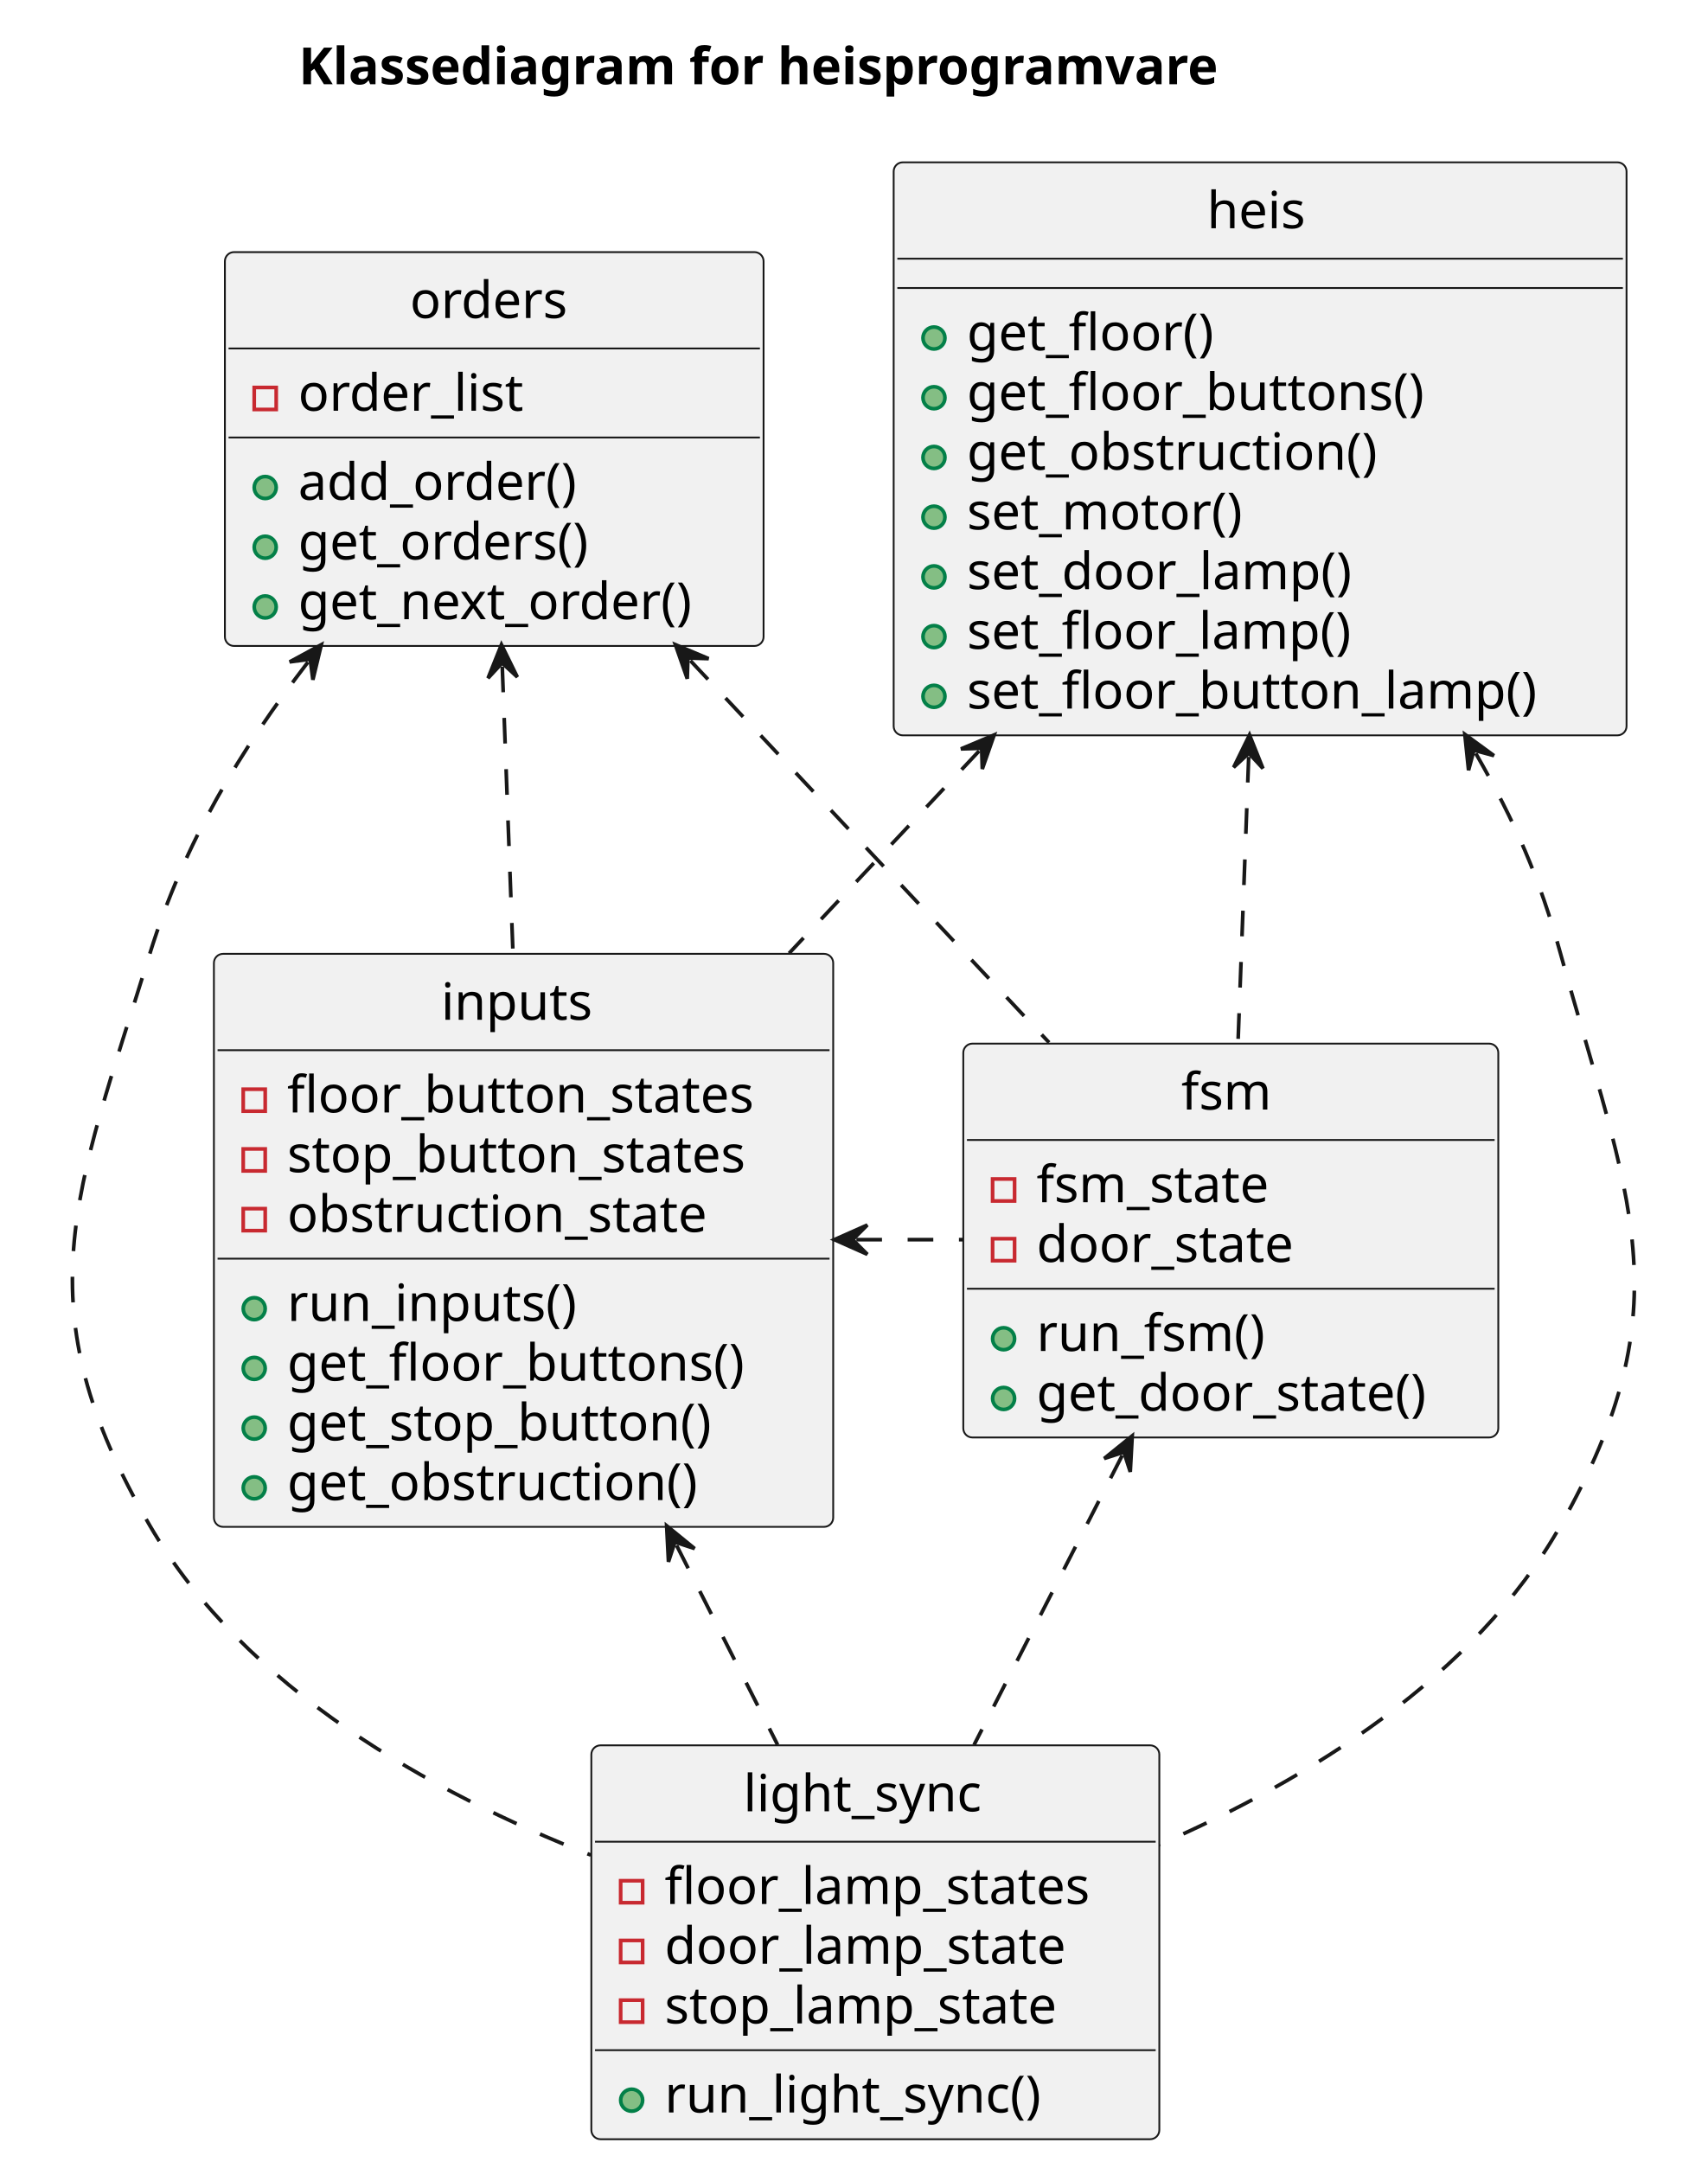
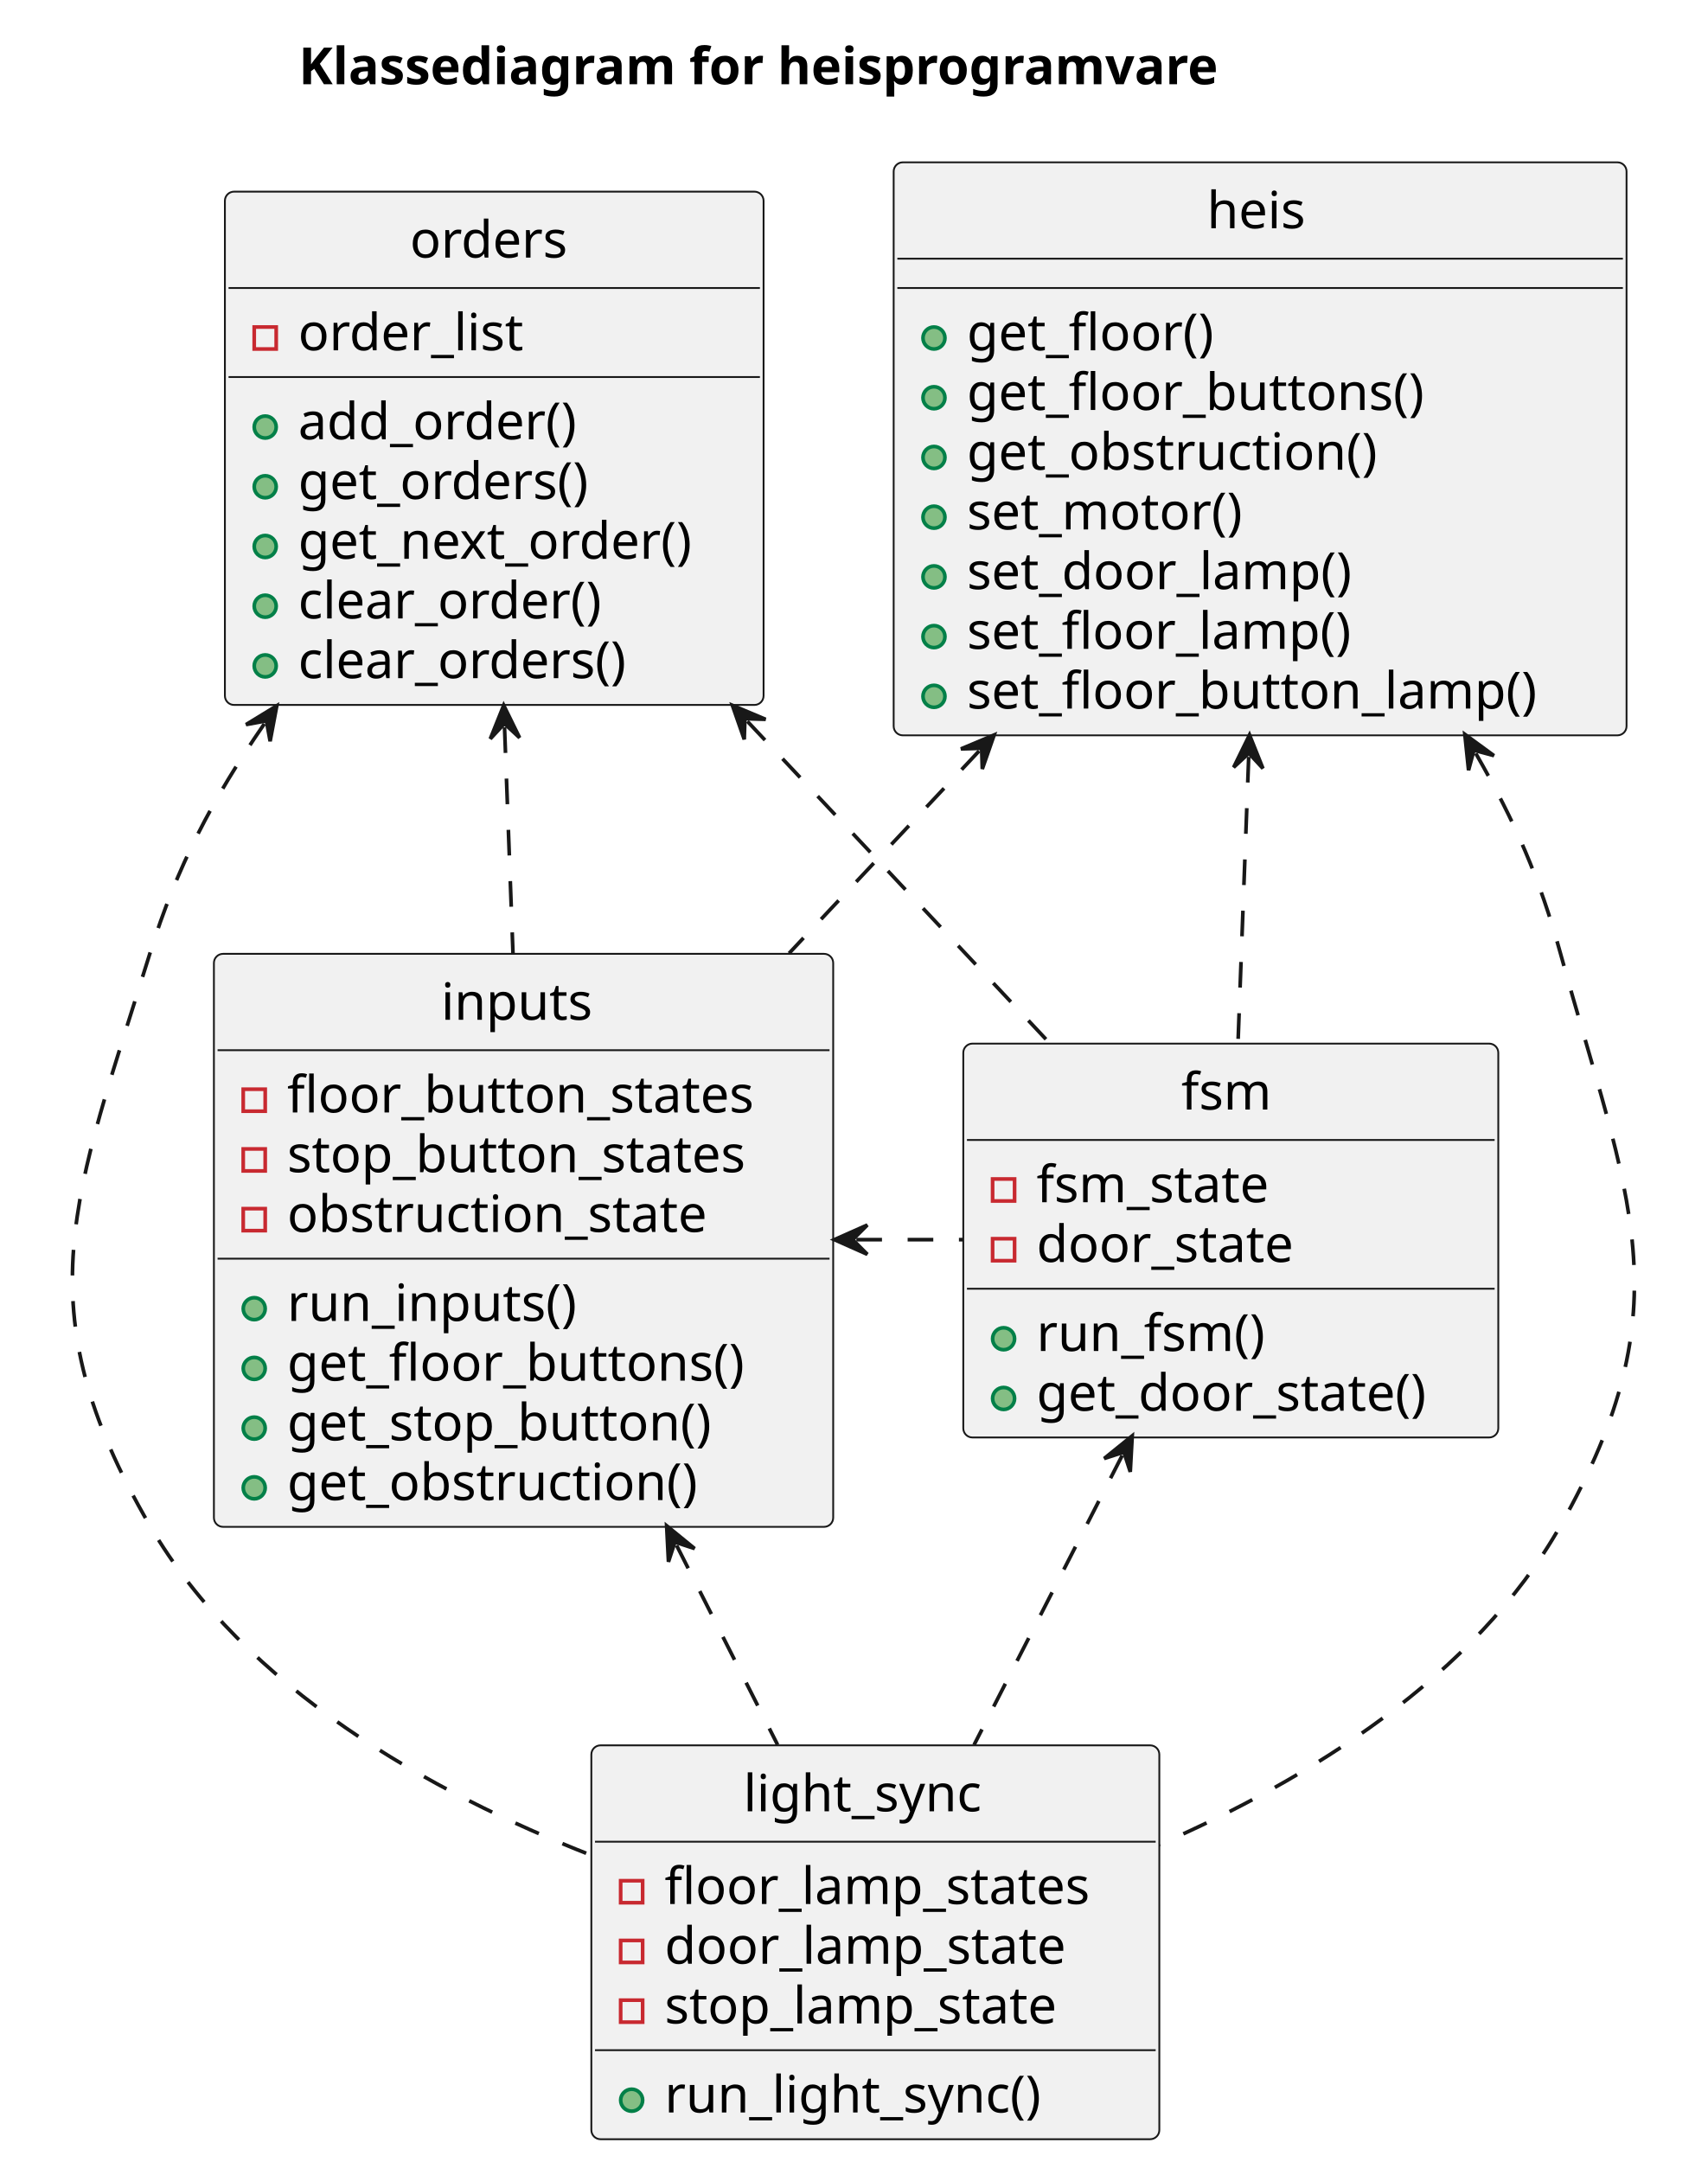
<svg xmlns="http://www.w3.org/2000/svg" contentStyleType="text/css" height="590px" preserveAspectRatio="none" style="width:466px;height:590px;background:#FFFFFF;" version="1.1" viewBox="0 0 466 590" width="466px" zoomAndPan="magnify">
  <defs />
  <g>
    <text fill="#000000" font-family="sans-serif" font-size="14" font-weight="bold" lengthAdjust="spacing" textLength="290" x="81.499" y="22.995">Klassediagram for heisprogramvare</text>
    <g id="elem_heis">
      <rect codeLine="5" fill="#F1F1F1" height="156.375" id="heis" rx="2.5" ry="2.5" style="stroke:#181818;stroke-width:0.5;" width="200" x="243.873" y="44.297" />
      <text fill="#000000" font-family="sans-serif" font-size="14" lengthAdjust="spacing" textLength="29" x="329.373" y="62.292">heis</text>
      <line style="stroke:#181818;stroke-width:0.5;" x1="244.873" x2="442.873" y1="70.594" y2="70.594" />
      <line style="stroke:#181818;stroke-width:0.5;" x1="244.873" x2="442.873" y1="78.594" y2="78.594" />
      <ellipse cx="254.873" cy="92.242" fill="#84BE84" rx="3" ry="3" style="stroke:#038048;stroke-width:1.0;" />
      <text fill="#000000" font-family="sans-serif" font-size="14" lengthAdjust="spacing" textLength="76" x="263.873" y="95.589">get_floor()</text>
      <ellipse cx="254.873" cy="108.539" fill="#84BE84" rx="3" ry="3" style="stroke:#038048;stroke-width:1.0;" />
      <text fill="#000000" font-family="sans-serif" font-size="14" lengthAdjust="spacing" textLength="140" x="263.873" y="111.886">get_floor_buttons()</text>
      <ellipse cx="254.873" cy="124.836" fill="#84BE84" rx="3" ry="3" style="stroke:#038048;stroke-width:1.0;" />
      <text fill="#000000" font-family="sans-serif" font-size="14" lengthAdjust="spacing" textLength="126" x="263.873" y="128.183">get_obstruction()</text>
      <ellipse cx="254.873" cy="141.133" fill="#84BE84" rx="3" ry="3" style="stroke:#038048;stroke-width:1.0;" />
      <text fill="#000000" font-family="sans-serif" font-size="14" lengthAdjust="spacing" textLength="85" x="263.873" y="144.48">set_motor()</text>
      <ellipse cx="254.873" cy="157.43" fill="#84BE84" rx="3" ry="3" style="stroke:#038048;stroke-width:1.0;" />
      <text fill="#000000" font-family="sans-serif" font-size="14" lengthAdjust="spacing" textLength="116" x="263.873" y="160.776">set_door_lamp()</text>
      <ellipse cx="254.873" cy="173.727" fill="#84BE84" rx="3" ry="3" style="stroke:#038048;stroke-width:1.0;" />
      <text fill="#000000" font-family="sans-serif" font-size="14" lengthAdjust="spacing" textLength="117" x="263.873" y="177.073">set_floor_lamp()</text>
      <ellipse cx="254.873" cy="190.023" fill="#84BE84" rx="3" ry="3" style="stroke:#038048;stroke-width:1.0;" />
      <text fill="#000000" font-family="sans-serif" font-size="14" lengthAdjust="spacing" textLength="174" x="263.873" y="193.37">set_floor_button_lamp()</text>
    </g>
    <g id="elem_inputs">
      <rect codeLine="15" fill="#F1F1F1" height="156.375" id="inputs" rx="2.5" ry="2.5" style="stroke:#181818;stroke-width:0.5;" width="169" x="58.374" y="260.297" />
      <text fill="#000000" font-family="sans-serif" font-size="14" lengthAdjust="spacing" textLength="45" x="120.374" y="278.292">inputs</text>
      <line style="stroke:#181818;stroke-width:0.5;" x1="59.374" x2="226.374" y1="286.594" y2="286.594" />
      <rect fill="none" height="6" style="stroke:#C82930;stroke-width:1.0;" width="6" x="66.374" y="297.242" />
      <text fill="#000000" font-family="sans-serif" font-size="14" lengthAdjust="spacing" textLength="143" x="78.374" y="303.589">floor_button_states</text>
      <rect fill="none" height="6" style="stroke:#C82930;stroke-width:1.0;" width="6" x="66.374" y="313.539" />
      <text fill="#000000" font-family="sans-serif" font-size="14" lengthAdjust="spacing" textLength="142" x="78.374" y="319.886">stop_button_states</text>
      <rect fill="none" height="6" style="stroke:#C82930;stroke-width:1.0;" width="6" x="66.374" y="329.836" />
      <text fill="#000000" font-family="sans-serif" font-size="14" lengthAdjust="spacing" textLength="129" x="78.374" y="336.183">obstruction_state</text>
      <line style="stroke:#181818;stroke-width:0.5;" x1="59.374" x2="226.374" y1="343.484" y2="343.484" />
      <ellipse cx="69.374" cy="357.133" fill="#84BE84" rx="3" ry="3" style="stroke:#038048;stroke-width:1.0;" />
      <text fill="#000000" font-family="sans-serif" font-size="14" lengthAdjust="spacing" textLength="85" x="78.374" y="360.479">run_inputs()</text>
      <ellipse cx="69.374" cy="373.43" fill="#84BE84" rx="3" ry="3" style="stroke:#038048;stroke-width:1.0;" />
      <text fill="#000000" font-family="sans-serif" font-size="14" lengthAdjust="spacing" textLength="140" x="78.374" y="376.776">get_floor_buttons()</text>
      <ellipse cx="69.374" cy="389.727" fill="#84BE84" rx="3" ry="3" style="stroke:#038048;stroke-width:1.0;" />
      <text fill="#000000" font-family="sans-serif" font-size="14" lengthAdjust="spacing" textLength="132" x="78.374" y="393.073">get_stop_button()</text>
      <ellipse cx="69.374" cy="406.023" fill="#84BE84" rx="3" ry="3" style="stroke:#038048;stroke-width:1.0;" />
      <text fill="#000000" font-family="sans-serif" font-size="14" lengthAdjust="spacing" textLength="126" x="78.374" y="409.37">get_obstruction()</text>
    </g>
    <g id="elem_orders">
-       <rect codeLine="26" fill="#F1F1F1" height="107.484" id="orders" rx="2.5" ry="2.5" style="stroke:#181818;stroke-width:0.5;" width="147" x="61.374" y="68.797" />
-       <text fill="#000000" font-family="sans-serif" font-size="14" lengthAdjust="spacing" textLength="46" x="111.874" y="86.792">orders</text>
-       <line style="stroke:#181818;stroke-width:0.5;" x1="62.374" x2="207.374" y1="95.094" y2="95.094" />
-       <rect fill="none" height="6" style="stroke:#C82930;stroke-width:1.0;" width="6" x="69.374" y="105.742" />
-       <text fill="#000000" font-family="sans-serif" font-size="14" lengthAdjust="spacing" textLength="68" x="81.374" y="112.089">order_list</text>
-       <line style="stroke:#181818;stroke-width:0.5;" x1="62.374" x2="207.374" y1="119.391" y2="119.391" />
-       <ellipse cx="72.374" cy="133.039" fill="#84BE84" rx="3" ry="3" style="stroke:#038048;stroke-width:1.0;" />
-       <text fill="#000000" font-family="sans-serif" font-size="14" lengthAdjust="spacing" textLength="82" x="81.374" y="136.386">add_order()</text>
-       <ellipse cx="72.374" cy="149.336" fill="#84BE84" rx="3" ry="3" style="stroke:#038048;stroke-width:1.0;" />
-       <text fill="#000000" font-family="sans-serif" font-size="14" lengthAdjust="spacing" textLength="88" x="81.374" y="152.683">get_orders()</text>
-       <ellipse cx="72.374" cy="165.633" fill="#84BE84" rx="3" ry="3" style="stroke:#038048;stroke-width:1.0;" />
-       <text fill="#000000" font-family="sans-serif" font-size="14" lengthAdjust="spacing" textLength="121" x="81.374" y="168.98">get_next_order()</text>
+       <rect codeLine="26" fill="#F1F1F1" height="140.078" id="orders" rx="2.5" ry="2.5" style="stroke:#181818;stroke-width:0.5;" width="147" x="61.374" y="52.297" />
+       <text fill="#000000" font-family="sans-serif" font-size="14" lengthAdjust="spacing" textLength="46" x="111.874" y="70.292">orders</text>
+       <line style="stroke:#181818;stroke-width:0.5;" x1="62.374" x2="207.374" y1="78.594" y2="78.594" />
+       <rect fill="none" height="6" style="stroke:#C82930;stroke-width:1.0;" width="6" x="69.374" y="89.242" />
+       <text fill="#000000" font-family="sans-serif" font-size="14" lengthAdjust="spacing" textLength="68" x="81.374" y="95.589">order_list</text>
+       <line style="stroke:#181818;stroke-width:0.5;" x1="62.374" x2="207.374" y1="102.891" y2="102.891" />
+       <ellipse cx="72.374" cy="116.539" fill="#84BE84" rx="3" ry="3" style="stroke:#038048;stroke-width:1.0;" />
+       <text fill="#000000" font-family="sans-serif" font-size="14" lengthAdjust="spacing" textLength="82" x="81.374" y="119.886">add_order()</text>
+       <ellipse cx="72.374" cy="132.836" fill="#84BE84" rx="3" ry="3" style="stroke:#038048;stroke-width:1.0;" />
+       <text fill="#000000" font-family="sans-serif" font-size="14" lengthAdjust="spacing" textLength="88" x="81.374" y="136.183">get_orders()</text>
+       <ellipse cx="72.374" cy="149.133" fill="#84BE84" rx="3" ry="3" style="stroke:#038048;stroke-width:1.0;" />
+       <text fill="#000000" font-family="sans-serif" font-size="14" lengthAdjust="spacing" textLength="121" x="81.374" y="152.48">get_next_order()</text>
+       <ellipse cx="72.374" cy="165.43" fill="#84BE84" rx="3" ry="3" style="stroke:#038048;stroke-width:1.0;" />
+       <text fill="#000000" font-family="sans-serif" font-size="14" lengthAdjust="spacing" textLength="91" x="81.374" y="168.776">clear_order()</text>
+       <ellipse cx="72.374" cy="181.727" fill="#84BE84" rx="3" ry="3" style="stroke:#038048;stroke-width:1.0;" />
+       <text fill="#000000" font-family="sans-serif" font-size="14" lengthAdjust="spacing" textLength="98" x="81.374" y="185.073">clear_orders()</text>
    </g>
    <g id="elem_fsm">
-       <rect codeLine="33" fill="#F1F1F1" height="107.484" id="fsm" rx="2.5" ry="2.5" style="stroke:#181818;stroke-width:0.5;" width="146" x="262.873" y="284.797" />
+       <rect codeLine="35" fill="#F1F1F1" height="107.484" id="fsm" rx="2.5" ry="2.5" style="stroke:#181818;stroke-width:0.5;" width="146" x="262.873" y="284.797" />
      <text fill="#000000" font-family="sans-serif" font-size="14" lengthAdjust="spacing" textLength="27" x="322.373" y="302.792">fsm</text>
      <line style="stroke:#181818;stroke-width:0.5;" x1="263.873" x2="407.873" y1="311.094" y2="311.094" />
      <rect fill="none" height="6" style="stroke:#C82930;stroke-width:1.0;" width="6" x="270.873" y="321.742" />
      <text fill="#000000" font-family="sans-serif" font-size="14" lengthAdjust="spacing" textLength="72" x="282.873" y="328.089">fsm_state</text>
      <rect fill="none" height="6" style="stroke:#C82930;stroke-width:1.0;" width="6" x="270.873" y="338.039" />
      <text fill="#000000" font-family="sans-serif" font-size="14" lengthAdjust="spacing" textLength="78" x="282.873" y="344.386">door_state</text>
      <line style="stroke:#181818;stroke-width:0.5;" x1="263.873" x2="407.873" y1="351.688" y2="351.688" />
      <ellipse cx="273.873" cy="365.336" fill="#84BE84" rx="3" ry="3" style="stroke:#038048;stroke-width:1.0;" />
      <text fill="#000000" font-family="sans-serif" font-size="14" lengthAdjust="spacing" textLength="67" x="282.873" y="368.683">run_fsm()</text>
      <ellipse cx="273.873" cy="381.633" fill="#84BE84" rx="3" ry="3" style="stroke:#038048;stroke-width:1.0;" />
      <text fill="#000000" font-family="sans-serif" font-size="14" lengthAdjust="spacing" textLength="120" x="282.873" y="384.979">get_door_state()</text>
    </g>
    <g id="elem_light_sync">
-       <rect codeLine="40" fill="#F1F1F1" height="107.484" id="light_sync" rx="2.5" ry="2.5" style="stroke:#181818;stroke-width:0.5;" width="155" x="161.373" y="476.297" />
+       <rect codeLine="42" fill="#F1F1F1" height="107.484" id="light_sync" rx="2.5" ry="2.5" style="stroke:#181818;stroke-width:0.5;" width="155" x="161.373" y="476.297" />
      <text fill="#000000" font-family="sans-serif" font-size="14" lengthAdjust="spacing" textLength="72" x="202.873" y="494.292">light_sync</text>
      <line style="stroke:#181818;stroke-width:0.5;" x1="162.373" x2="315.373" y1="502.594" y2="502.594" />
      <rect fill="none" height="6" style="stroke:#C82930;stroke-width:1.0;" width="6" x="169.373" y="513.242" />
      <text fill="#000000" font-family="sans-serif" font-size="14" lengthAdjust="spacing" textLength="129" x="181.373" y="519.589">floor_lamp_states</text>
      <rect fill="none" height="6" style="stroke:#C82930;stroke-width:1.0;" width="6" x="169.373" y="529.539" />
      <text fill="#000000" font-family="sans-serif" font-size="14" lengthAdjust="spacing" textLength="121" x="181.373" y="535.886">door_lamp_state</text>
      <rect fill="none" height="6" style="stroke:#C82930;stroke-width:1.0;" width="6" x="169.373" y="545.836" />
      <text fill="#000000" font-family="sans-serif" font-size="14" lengthAdjust="spacing" textLength="121" x="181.373" y="552.183">stop_lamp_state</text>
      <line style="stroke:#181818;stroke-width:0.5;" x1="162.373" x2="315.373" y1="559.484" y2="559.484" />
      <ellipse cx="172.373" cy="573.133" fill="#84BE84" rx="3" ry="3" style="stroke:#038048;stroke-width:1.0;" />
      <text fill="#000000" font-family="sans-serif" font-size="14" lengthAdjust="spacing" textLength="112" x="181.373" y="576.48">run_light_sync()</text>
    </g>
    <g id="link_inputs_light_sync">
-       <path codeLine="47" d="M184.632,421.726 C194.807,441.81 202.826,457.64 212.196,476.137 " fill="none" id="inputs-backto-light_sync" style="stroke:#181818;stroke-width:1.0;stroke-dasharray:7.0,7.0;" />
+       <path codeLine="49" d="M184.632,421.726 C194.807,441.81 202.826,457.64 212.196,476.137 " fill="none" id="inputs-backto-light_sync" style="stroke:#181818;stroke-width:1.0;stroke-dasharray:7.0,7.0;" />
      <polygon fill="#181818" points="181.92,416.374,182.42,426.21,184.18,420.834,189.556,422.595,181.92,416.374" style="stroke:#181818;stroke-width:1.0;" />
    </g>
    <g id="link_orders_light_sync">
-       <path codeLine="48" d="M84.038,180.689 C65.634,204.656 50.356,229.715 40.874,260.297 C20.339,326.52 6,356.373 40.874,416.297 C66.775,460.805 117.576,489.145 161.233,506.247 " fill="none" id="orders-backto-light_sync" style="stroke:#181818;stroke-width:1.0;stroke-dasharray:7.0,7.0;" />
-       <polygon fill="#181818" points="87.692,175.93,79.038,180.632,84.647,179.896,85.383,185.504,87.692,175.93" style="stroke:#181818;stroke-width:1.0;" />
+       <path codeLine="50" d="M72.128,197.539 C57.983,218.035 48.264,236.465 40.874,260.297 C20.339,326.52 6,356.373 40.874,416.297 C66.775,460.805 117.576,489.145 161.233,506.247 " fill="none" id="orders-backto-light_sync" style="stroke:#181818;stroke-width:1.0;stroke-dasharray:7.0,7.0;" />
+       <polygon fill="#181818" points="75.536,192.601,67.132,197.736,72.696,196.716,73.716,202.28,75.536,192.601" style="stroke:#181818;stroke-width:1.0;" />
    </g>
    <g id="link_fsm_light_sync">
-       <path codeLine="49" d="M306.248,397.173 C292.793,423.461 279.28,449.858 265.817,476.16 " fill="none" id="fsm-backto-light_sync" style="stroke:#181818;stroke-width:1.0;stroke-dasharray:7.0,7.0;" />
+       <path codeLine="51" d="M306.248,397.173 C292.793,423.461 279.28,449.858 265.817,476.16 " fill="none" id="fsm-backto-light_sync" style="stroke:#181818;stroke-width:1.0;stroke-dasharray:7.0,7.0;" />
      <polygon fill="#181818" points="308.982,391.832,301.321,398.021,306.704,396.283,308.442,401.666,308.982,391.832" style="stroke:#181818;stroke-width:1.0;" />
    </g>
    <g id="link_heis_light_sync">
-       <path codeLine="50" d="M402.729,205.599 C413.492,224.336 420.187,239.724 425.873,260.297 C444.345,327.124 459.998,355.943 425.873,416.297 C402.377,457.853 356.71,485.755 316.388,503.377 " fill="none" id="heis-backto-light_sync" style="stroke:#181818;stroke-width:1.0;stroke-dasharray:7.0,7.0;" />
+       <path codeLine="52" d="M402.729,205.599 C413.492,224.336 420.187,239.724 425.873,260.297 C444.345,327.124 459.998,355.943 425.873,416.297 C402.377,457.853 356.71,485.755 316.388,503.377 " fill="none" id="heis-backto-light_sync" style="stroke:#181818;stroke-width:1.0;stroke-dasharray:7.0,7.0;" />
      <polygon fill="#181818" points="399.74,200.396,400.755,210.192,402.231,204.732,407.692,206.208,399.74,200.396" style="stroke:#181818;stroke-width:1.0;" />
    </g>
    <g id="link_heis_fsm">
-       <path codeLine="52" d="M340.761,206.552 C339.718,234.447 338.79,259.276 337.844,284.587 " fill="none" id="heis-backto-fsm" style="stroke:#181818;stroke-width:1.0;stroke-dasharray:7.0,7.0;" />
+       <path codeLine="54" d="M340.761,206.552 C339.718,234.447 338.79,259.276 337.844,284.587 " fill="none" id="heis-backto-fsm" style="stroke:#181818;stroke-width:1.0;stroke-dasharray:7.0,7.0;" />
      <polygon fill="#181818" points="340.985,200.556,336.652,209.4,340.799,205.552,344.646,209.699,340.985,200.556" style="stroke:#181818;stroke-width:1.0;" />
    </g>
    <g id="link_inputs_fsm">
-       <path codeLine="53" d="M233.688,338.297 C245.38,338.297 251.072,338.297 262.764,338.297 " fill="none" id="inputs-backto-fsm" style="stroke:#181818;stroke-width:1.0;stroke-dasharray:7.0,7.0;" />
+       <path codeLine="55" d="M233.688,338.297 C245.38,338.297 251.072,338.297 262.764,338.297 " fill="none" id="inputs-backto-fsm" style="stroke:#181818;stroke-width:1.0;stroke-dasharray:7.0,7.0;" />
      <polygon fill="#181818" points="227.688,338.297,236.688,342.297,232.688,338.297,236.688,334.297,227.688,338.297" style="stroke:#181818;stroke-width:1.0;" />
    </g>
    <g id="link_orders_fsm">
-       <path codeLine="54" d="M188.409,180.294 C219.445,213.337 255.223,251.43 286.288,284.505 " fill="none" id="orders-backto-fsm" style="stroke:#181818;stroke-width:1.0;stroke-dasharray:7.0,7.0;" />
-       <polygon fill="#181818" points="184.301,175.921,187.547,185.219,187.725,179.565,193.379,179.742,184.301,175.921" style="stroke:#181818;stroke-width:1.0;" />
+       <path codeLine="56" d="M203.963,196.854 C232.064,226.772 260.308,256.845 286.409,284.634 " fill="none" id="orders-backto-fsm" style="stroke:#181818;stroke-width:1.0;stroke-dasharray:7.0,7.0;" />
+       <polygon fill="#181818" points="199.855,192.481,203.101,201.779,203.279,196.125,208.933,196.302,199.855,192.481" style="stroke:#181818;stroke-width:1.0;" />
    </g>
    <g id="link_heis_inputs">
-       <path codeLine="56" d="M267.201,204.929 C248.984,224.324 233.544,240.762 215.332,260.151 " fill="none" id="heis-backto-inputs" style="stroke:#181818;stroke-width:1.0;stroke-dasharray:7.0,7.0;" />
+       <path codeLine="58" d="M267.201,204.929 C248.984,224.324 233.544,240.762 215.332,260.151 " fill="none" id="heis-backto-inputs" style="stroke:#181818;stroke-width:1.0;stroke-dasharray:7.0,7.0;" />
      <polygon fill="#181818" points="271.308,200.556,262.231,204.377,267.885,204.2,268.062,209.854,271.308,200.556" style="stroke:#181818;stroke-width:1.0;" />
    </g>
    <g id="link_orders_inputs">
-       <path codeLine="57" d="M137.065,181.917 C138.013,207.287 138.945,232.216 139.991,260.18 " fill="none" id="orders-backto-inputs" style="stroke:#181818;stroke-width:1.0;stroke-dasharray:7.0,7.0;" />
-       <polygon fill="#181818" points="136.841,175.921,133.18,185.064,137.028,180.917,141.175,184.765,136.841,175.921" style="stroke:#181818;stroke-width:1.0;" />
+       <path codeLine="59" d="M137.685,198.477 C138.493,220.092 139.164,238.073 139.991,260.196 " fill="none" id="orders-backto-inputs" style="stroke:#181818;stroke-width:1.0;stroke-dasharray:7.0,7.0;" />
+       <polygon fill="#181818" points="137.46,192.481,133.799,201.624,137.647,197.477,141.794,201.325,137.46,192.481" style="stroke:#181818;stroke-width:1.0;" />
    </g>
  </g>
</svg>
